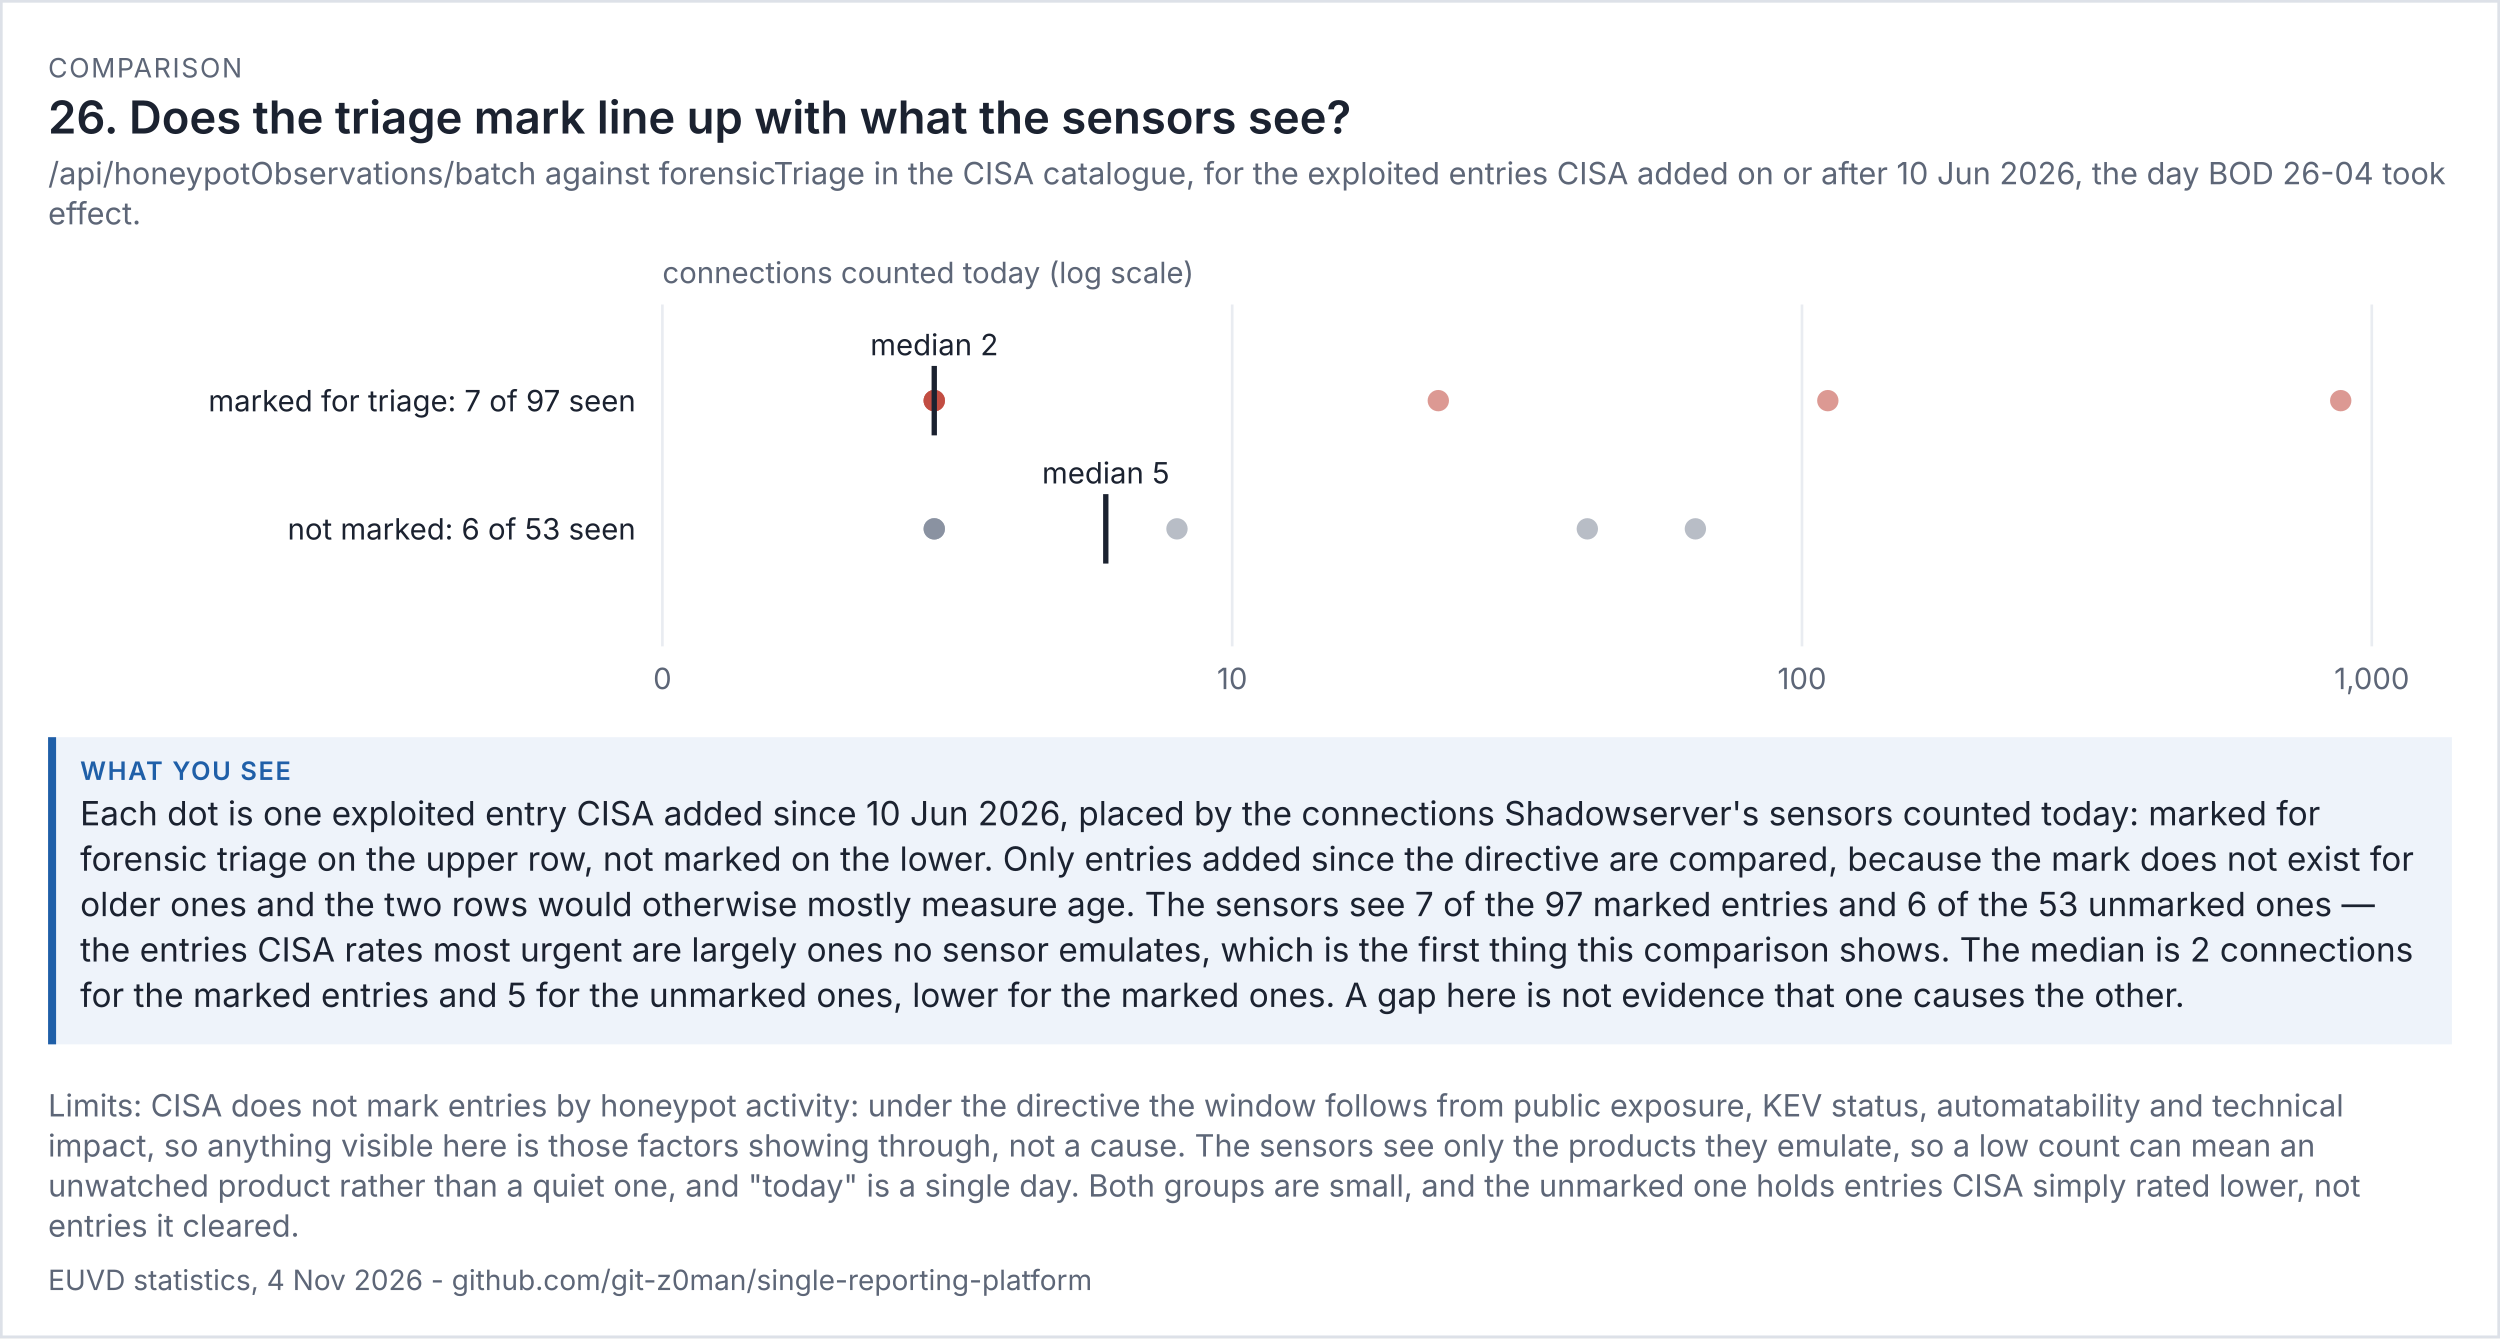
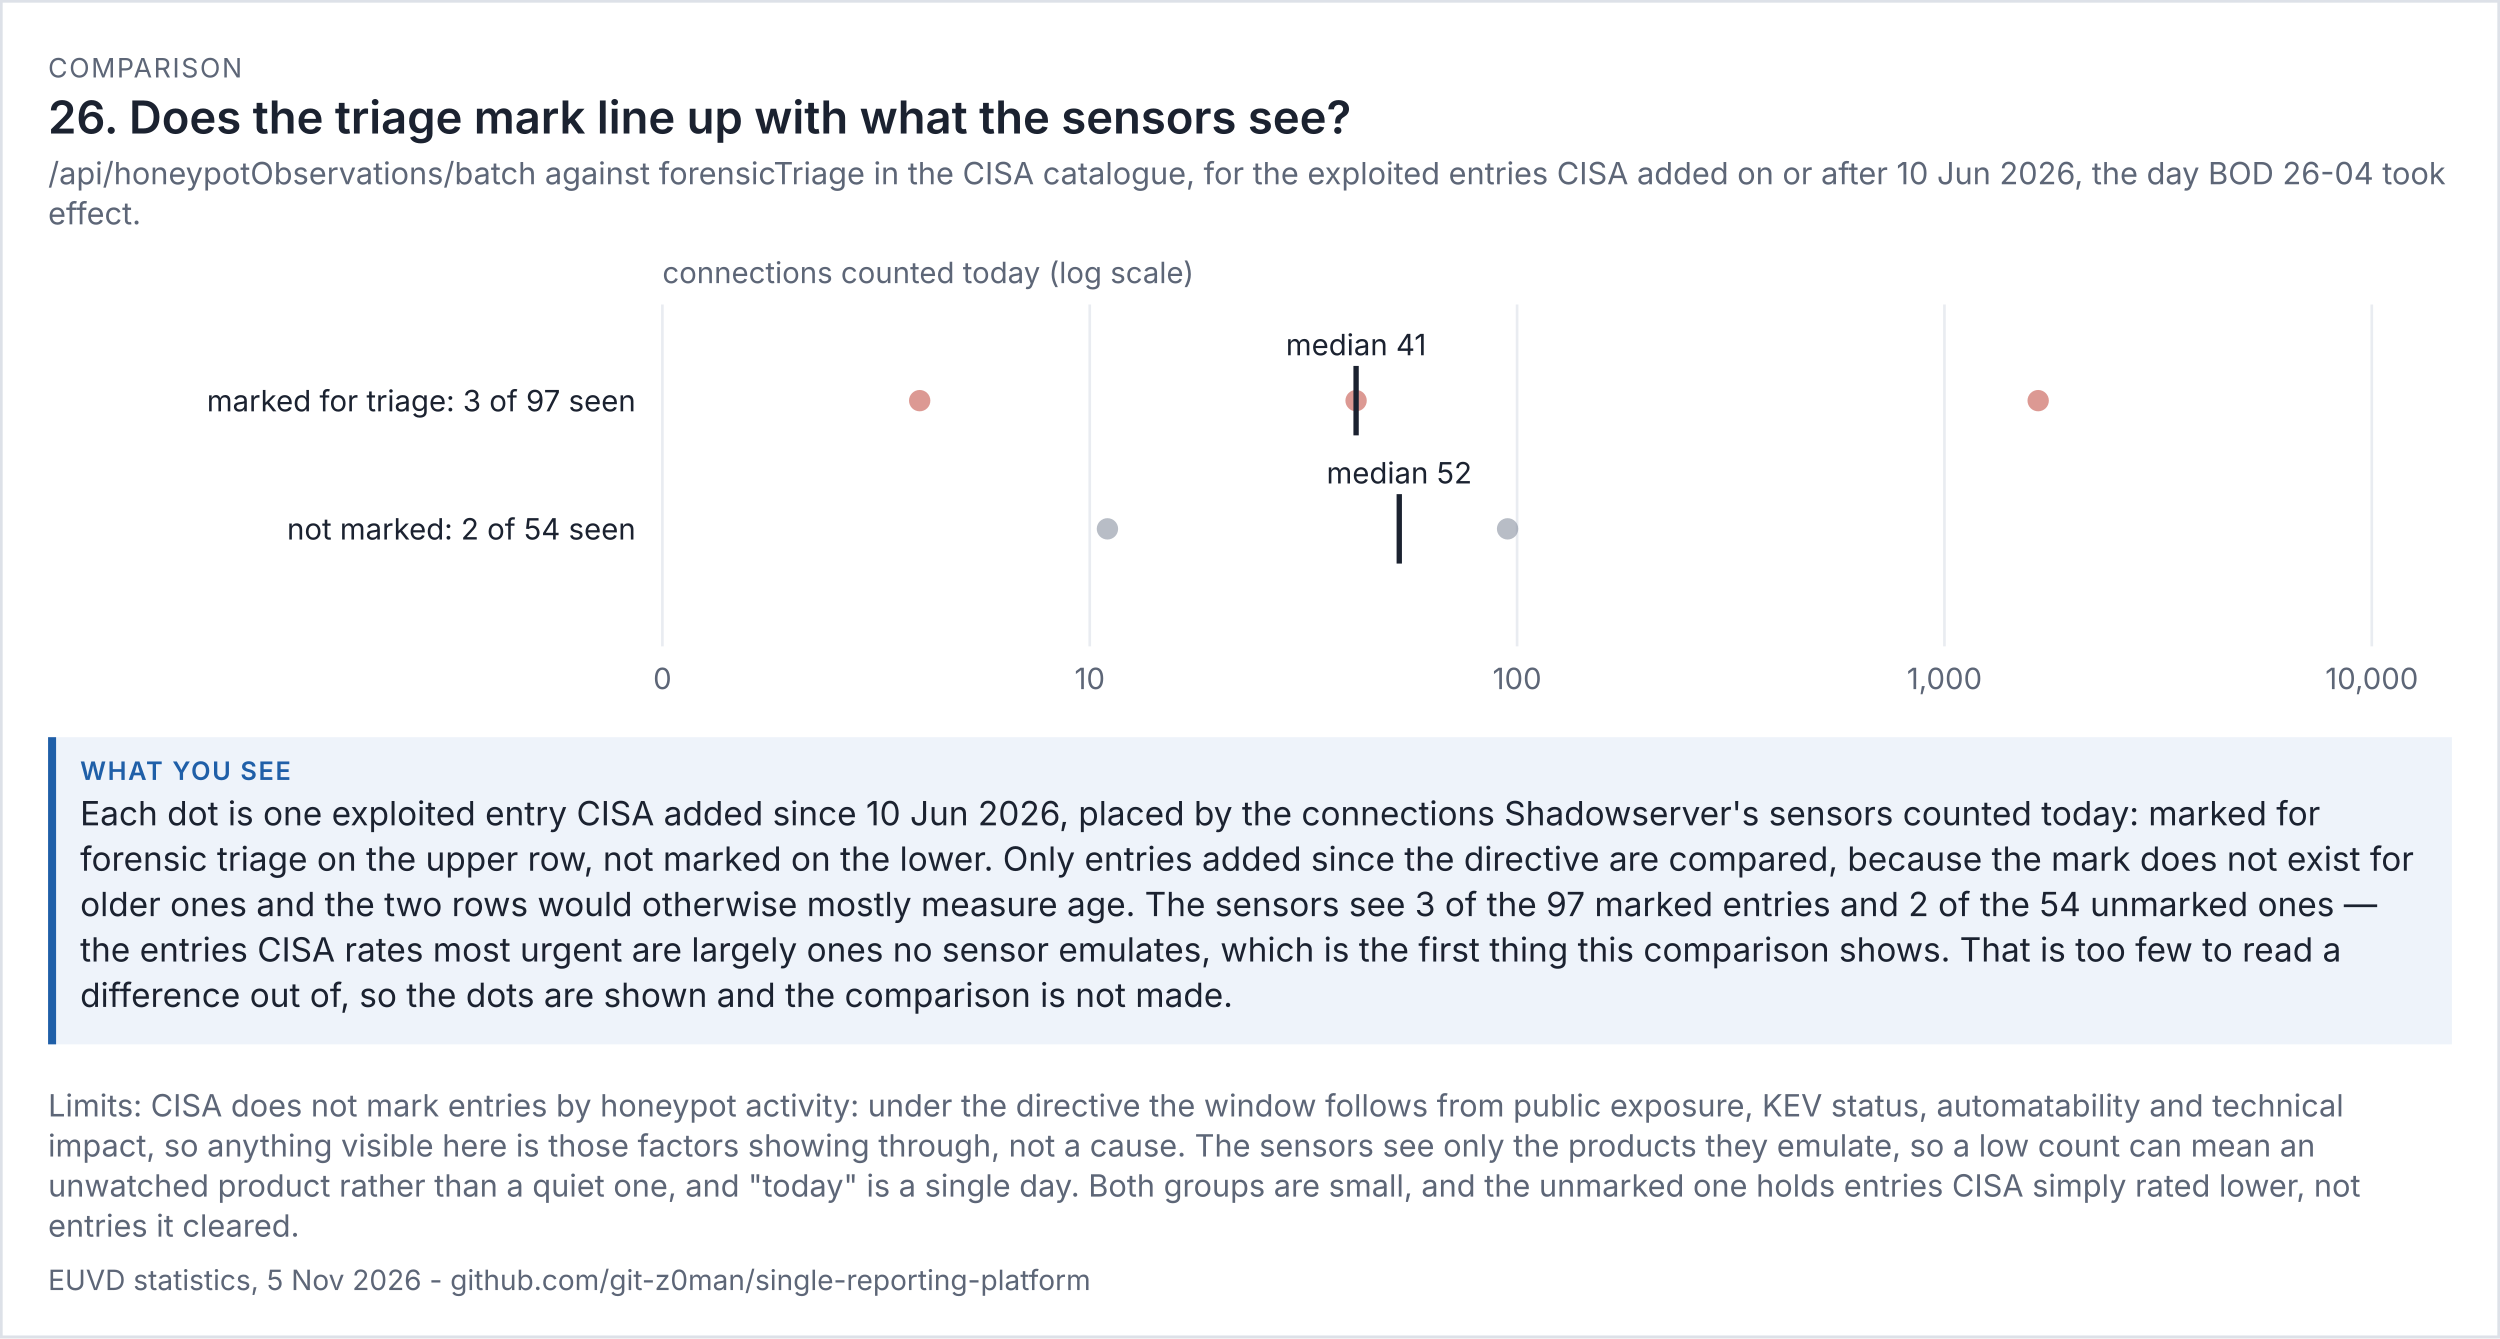
<svg xmlns="http://www.w3.org/2000/svg" viewBox="0 0 936 501" width="936" height="501" font-family="system-ui,-apple-system,'Segoe UI',sans-serif">
  <rect width="100%" height="100%" fill="#ffffff" />
  <rect x="0.5" y="0.5" width="935" height="500" fill="none" stroke="#dde1e8" />
  <text x="18" y="29" font-size="10" letter-spacing="0.6" fill="#5d6677">COMPARISON</text>
  <text x="18" y="50" font-size="17" fill="#1b2230" font-weight="600">26. Does the triage mark line up with what the sensors see?</text>
  <text x="18" y="69" font-size="11.5" fill="#5d6677">/api/honeypotObservations/batch against forensicTriage in the CISA catalogue, for the exploited entries CISA added on or after 10 Jun 2026, the day BOD 26-04 took</text>
  <text x="18" y="84" font-size="11.5" fill="#5d6677">effect.</text>
  <g transform="translate(18,94) scale(1)" font-size="11">
    <svg viewBox="0 0 900 170" role="img" width="900" height="170">
      <g>
        <line x1="230" x2="230" y1="20" y2="148" stroke="rgb(233, 236, 241)" />
        <text x="230" y="164" text-anchor="middle" fill="rgb(93, 102, 119)">0</text>
-         <line x1="443.333" x2="443.333" y1="20" y2="148" stroke="rgb(233, 236, 241)" />
-         <text x="443.333" y="164" text-anchor="middle" fill="rgb(93, 102, 119)">10</text>
-         <line x1="656.667" x2="656.667" y1="20" y2="148" stroke="rgb(233, 236, 241)" />
-         <text x="656.667" y="164" text-anchor="middle" fill="rgb(93, 102, 119)">100</text>
+         <line x1="390" x2="390" y1="20" y2="148" stroke="rgb(233, 236, 241)" />
+         <text x="390" y="164" text-anchor="middle" fill="rgb(93, 102, 119)">10</text>
+         <line x1="550" x2="550" y1="20" y2="148" stroke="rgb(233, 236, 241)" />
+         <text x="550" y="164" text-anchor="middle" fill="rgb(93, 102, 119)">100</text>
+         <line x1="710" x2="710" y1="20" y2="148" stroke="rgb(233, 236, 241)" />
+         <text x="710" y="164" text-anchor="middle" fill="rgb(93, 102, 119)">1,000</text>
        <line x1="870" x2="870" y1="20" y2="148" stroke="rgb(233, 236, 241)" />
-         <text x="870" y="164" text-anchor="middle" fill="rgb(93, 102, 119)">1,000</text>
+         <text x="870" y="164" text-anchor="middle" fill="rgb(93, 102, 119)">10,000</text>
        <text x="230" y="12" fill="rgb(93, 102, 119)">connections counted today (log scale)</text>
-         <text x="220" y="60" text-anchor="end" class="t" fill="rgb(27, 34, 48)">marked for triage: 7 of 97 seen</text>
-         <circle cx="858.367" cy="56" r="4" fill="rgb(192, 70, 58)" opacity="0.55" />
-         <circle cx="666.336" cy="56" r="4" fill="rgb(192, 70, 58)" opacity="0.55" />
-         <circle cx="520.502" cy="56" r="4" fill="rgb(192, 70, 58)" opacity="0.55" />
-         <circle cx="331.786" cy="56" r="4" fill="rgb(192, 70, 58)" opacity="0.55" />
-         <circle cx="331.786" cy="56" r="4" fill="rgb(192, 70, 58)" opacity="0.55" />
-         <circle cx="331.786" cy="56" r="4" fill="rgb(192, 70, 58)" opacity="0.55" />
-         <circle cx="331.786" cy="56" r="4" fill="rgb(192, 70, 58)" opacity="0.55" />
-         <line x1="331.786" x2="331.786" y1="43" y2="69" stroke="rgb(27, 34, 48)" stroke-width="2" />
-         <text x="331.786" y="39" text-anchor="middle" class="t" fill="rgb(27, 34, 48)">median 2</text>
-         <text x="220" y="108" text-anchor="end" class="t" fill="rgb(27, 34, 48)">not marked: 6 of 53 seen</text>
-         <circle cx="616.755" cy="104" r="4" fill="rgb(125, 135, 152)" opacity="0.55" />
-         <circle cx="576.293" cy="104" r="4" fill="rgb(125, 135, 152)" opacity="0.55" />
-         <circle cx="422.659" cy="104" r="4" fill="rgb(125, 135, 152)" opacity="0.55" />
-         <circle cx="331.786" cy="104" r="4" fill="rgb(125, 135, 152)" opacity="0.55" />
-         <circle cx="331.786" cy="104" r="4" fill="rgb(125, 135, 152)" opacity="0.55" />
-         <circle cx="331.786" cy="104" r="4" fill="rgb(125, 135, 152)" opacity="0.55" />
-         <line x1="396.006" x2="396.006" y1="91" y2="117" stroke="rgb(27, 34, 48)" stroke-width="2" />
-         <text x="396.006" y="87" text-anchor="middle" class="t" fill="rgb(27, 34, 48)">median 5</text>
+         <text x="220" y="60" text-anchor="end" class="t" fill="rgb(27, 34, 48)">marked for triage: 3 of 97 seen</text>
+         <circle cx="745.092" cy="56" r="4" fill="rgb(192, 70, 58)" opacity="0.55" />
+         <circle cx="489.72" cy="56" r="4" fill="rgb(192, 70, 58)" opacity="0.55" />
+         <circle cx="326.33" cy="56" r="4" fill="rgb(192, 70, 58)" opacity="0.55" />
+         <line x1="489.72" x2="489.72" y1="43" y2="69" stroke="rgb(27, 34, 48)" stroke-width="2" />
+         <text x="489.72" y="39" text-anchor="middle" class="t" fill="rgb(27, 34, 48)">median 41</text>
+         <text x="220" y="108" text-anchor="end" class="t" fill="rgb(27, 34, 48)">not marked: 2 of 54 seen</text>
+         <circle cx="546.436" cy="104" r="4" fill="rgb(125, 135, 152)" opacity="0.55" />
+         <circle cx="396.623" cy="104" r="4" fill="rgb(125, 135, 152)" opacity="0.55" />
+         <line x1="505.884" x2="505.884" y1="91" y2="117" stroke="rgb(27, 34, 48)" stroke-width="2" />
+         <text x="505.884" y="87" text-anchor="middle" class="t" fill="rgb(27, 34, 48)">median 52</text>
      </g>
    </svg>
  </g>
  <rect x="18" y="276" width="900" height="115" fill="#eef3fa" />
  <rect x="18" y="276" width="3" height="115" fill="#1f5fa8" />
  <text x="30" y="292" font-size="9.5" letter-spacing="0.6" font-weight="600" fill="#1f5fa8">WHAT YOU SEE</text>
  <text x="30" y="309" font-size="12.5" fill="#1b2230">Each dot is one exploited entry CISA added since 10 Jun 2026, placed by the connections Shadowserver's sensors counted today: marked for</text>
  <text x="30" y="326" font-size="12.5" fill="#1b2230">forensic triage on the upper row, not marked on the lower. Only entries added since the directive are compared, because the mark does not exist for</text>
-   <text x="30" y="343" font-size="12.5" fill="#1b2230">older ones and the two rows would otherwise mostly measure age. The sensors see 7 of the 97 marked entries and 6 of the 53 unmarked ones —</text>
-   <text x="30" y="360" font-size="12.5" fill="#1b2230">the entries CISA rates most urgent are largely ones no sensor emulates, which is the first thing this comparison shows. The median is 2 connections</text>
-   <text x="30" y="377" font-size="12.5" fill="#1b2230">for the marked entries and 5 for the unmarked ones, lower for the marked ones. A gap here is not evidence that one causes the other.</text>
+   <text x="30" y="343" font-size="12.5" fill="#1b2230">older ones and the two rows would otherwise mostly measure age. The sensors see 3 of the 97 marked entries and 2 of the 54 unmarked ones —</text>
+   <text x="30" y="360" font-size="12.5" fill="#1b2230">the entries CISA rates most urgent are largely ones no sensor emulates, which is the first thing this comparison shows. That is too few to read a</text>
+   <text x="30" y="377" font-size="12.5" fill="#1b2230">difference out of, so the dots are shown and the comparison is not made.</text>
  <text x="18" y="418" font-size="11.5" fill="#5d6677">Limits: CISA does not mark entries by honeypot activity: under the directive the window follows from public exposure, KEV status, automatability and technical</text>
  <text x="18" y="433" font-size="11.5" fill="#5d6677">impact, so anything visible here is those factors showing through, not a cause. The sensors see only the products they emulate, so a low count can mean an</text>
  <text x="18" y="448" font-size="11.5" fill="#5d6677">unwatched product rather than a quiet one, and "today" is a single day. Both groups are small, and the unmarked one holds entries CISA simply rated lower, not</text>
  <text x="18" y="463" font-size="11.5" fill="#5d6677">entries it cleared.</text>
-   <text x="18" y="483" font-size="10.5" fill="#5d6677">EUVD statistics, 4 Nov 2026 - github.com/git-z0man/single-reporting-platform</text>
+   <text x="18" y="483" font-size="10.5" fill="#5d6677">EUVD statistics, 5 Nov 2026 - github.com/git-z0man/single-reporting-platform</text>
</svg>
